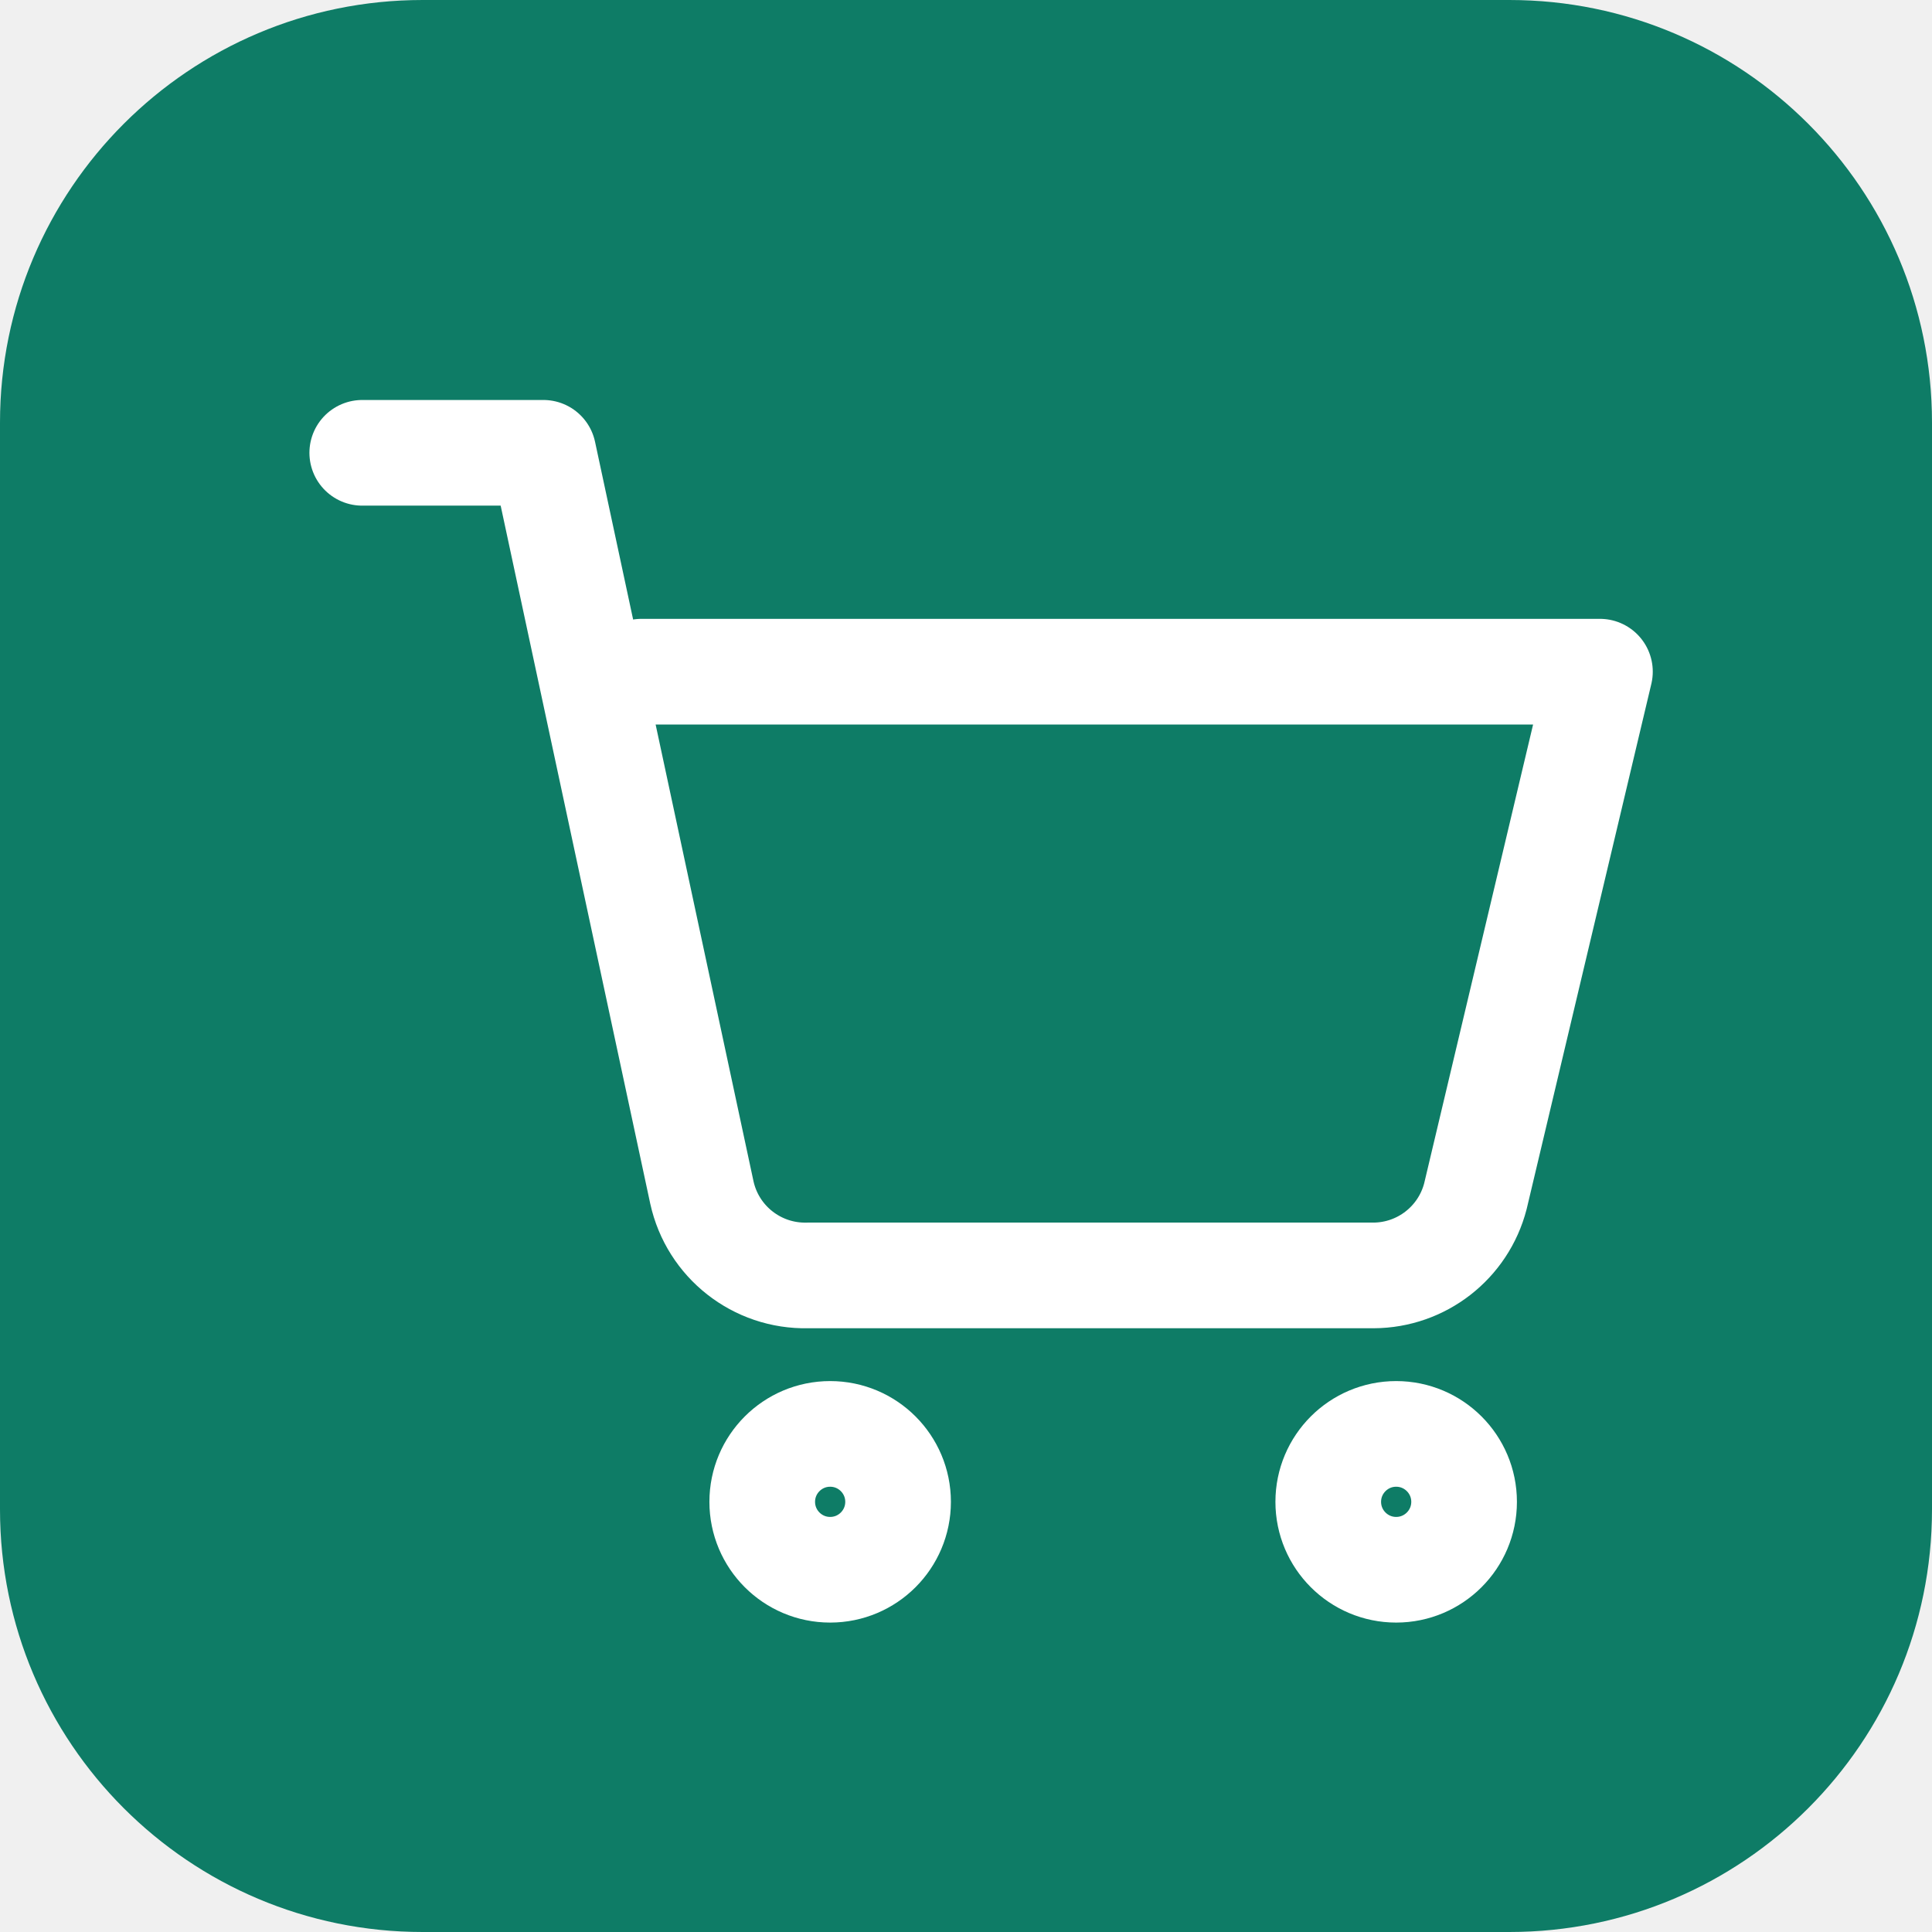
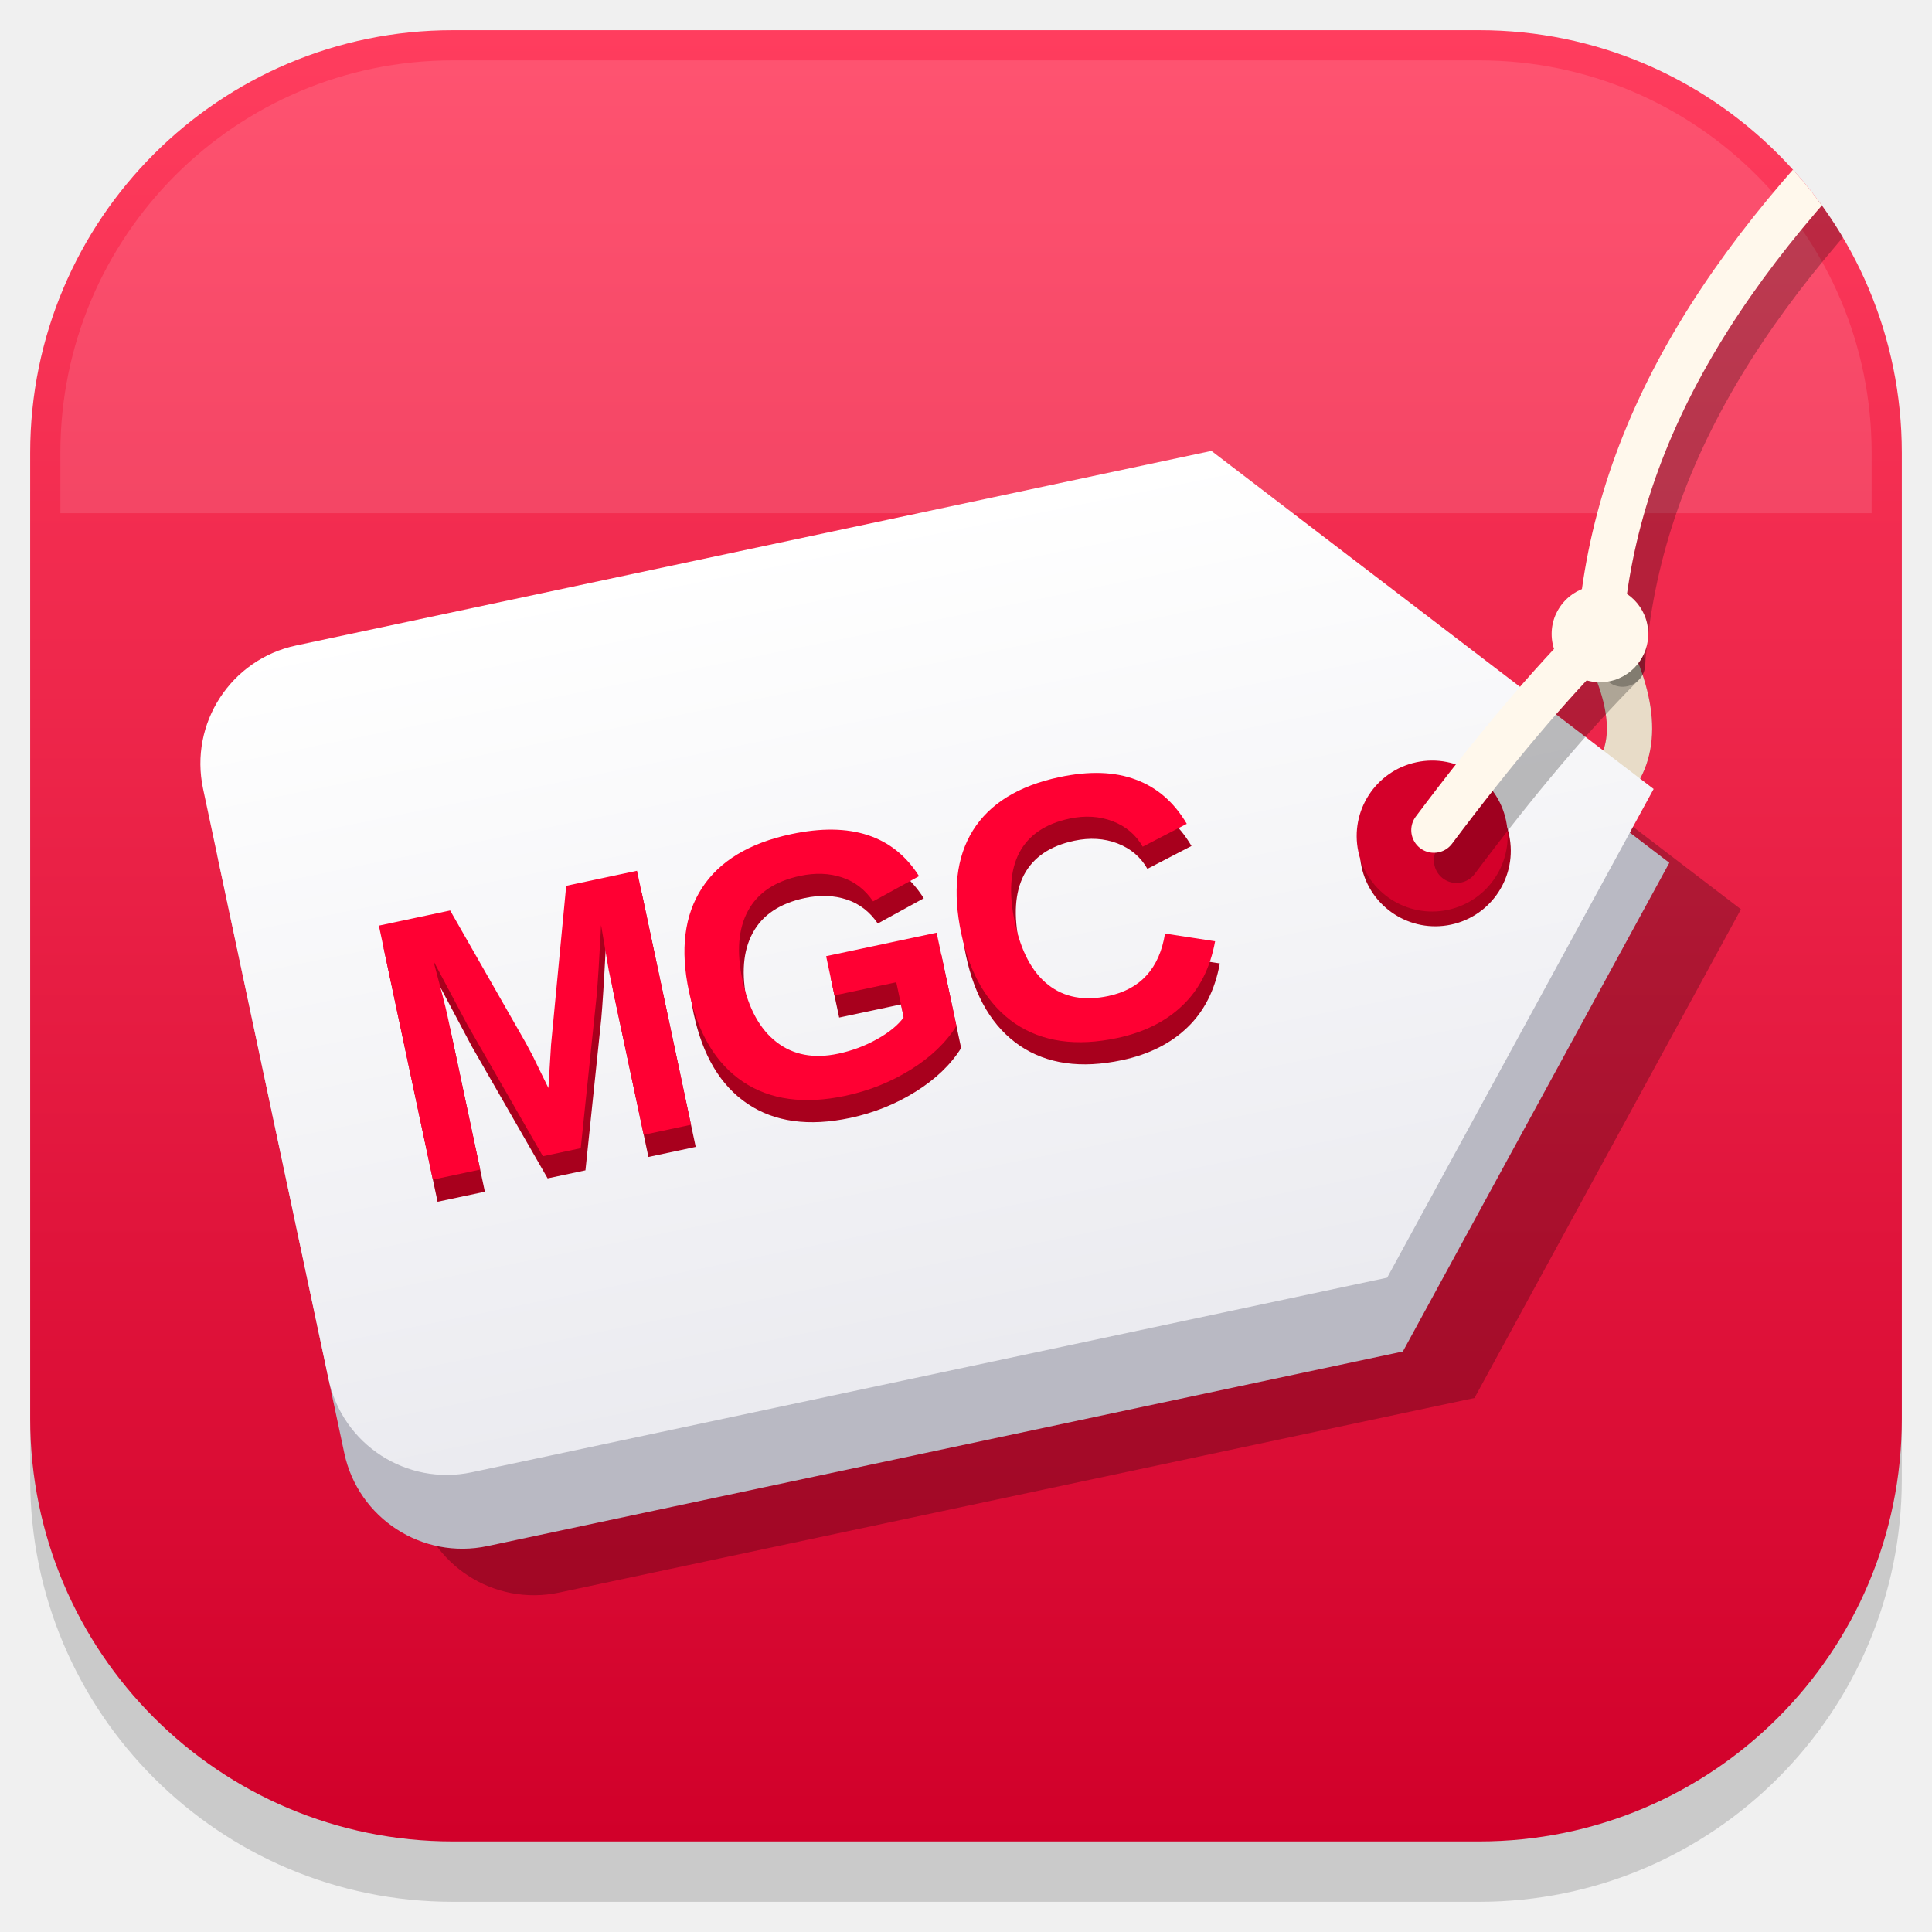
- <svg xmlns="http://www.w3.org/2000/svg" viewBox="0 0 512 512">
-   <rect width="512" height="512" rx="112" fill="#0e7c66" />
-   <g fill="none" stroke="#fff" stroke-width="28" stroke-linecap="round" stroke-linejoin="round">
-     <path d="M96 120h48l42 196a28 28 0 0 0 28 22h150a28 28 0 0 0 27-21l33-139H170" />
-     <circle cx="220" cy="398" r="18" />
-     <circle cx="370" cy="398" r="18" />
+ <svg xmlns="http://www.w3.org/2000/svg" viewBox="0 0 128 128">
+   <defs>
+     <linearGradient id="bg" x1="0" y1="0" x2="0" y2="1">
+       <stop offset="0" stop-color="#ff3d5e" />
+       <stop offset="1" stop-color="#d1002a" />
+     </linearGradient>
+     <linearGradient id="face" x1="0" y1="0" x2="0" y2="1">
+       <stop offset="0" stop-color="#ffffff" />
+       <stop offset="1" stop-color="#ebebf0" />
+     </linearGradient>
+     <clipPath id="tile">
+       <rect x="2" y="2" width="124" height="120" rx="28" />
+     </clipPath>
+   </defs>
+   <rect x="2" y="6" width="124" height="120" rx="28" fill="#000" opacity=".16" />
+   <rect x="2" y="2" width="124" height="120" rx="28" fill="url(#bg)" />
+   <path d="M30 4h68a26 26 0 0 1 26 26v4H4v-4A26 26 0 0 1 30 4z" fill="#fff" opacity=".12" />
+   <g clip-path="url(#tile)">
+     <path d="M95 55Q113 55 106 42" fill="none" stroke="#000" stroke-width="3" stroke-linecap="round" stroke-linejoin="round" opacity="0.25" />
+     <path d="M95 55Q113 55 106 42" fill="none" stroke="#e8dcc8" stroke-width="3" stroke-linecap="round" stroke-linejoin="round" />
+   </g>
+   <g transform="rotate(-12 64 64) translate(7 34)">
+     <path d="M10 8a8 8 0 0 1 8-8h62l24 28-24 28H18a8 8 0 0 1-8-8z" fill="#000" opacity=".25" transform="translate(4 9)" />
+     <path d="M10 8a8 8 0 0 1 8-8h62l24 28-24 28H18a8 8 0 0 1-8-8z" fill="#b9b9c3" transform="translate(0 5)" />
+     <path d="M10 8a8 8 0 0 1 8-8h62l24 28-24 28H18a8 8 0 0 1-8-8z" fill="url(#face)" />
+     <circle cx="89" cy="29" r="5" fill="#a8001d" />
+     <circle cx="89" cy="28" r="5" fill="#d4002a" />
+     <text x="46" y="38" text-anchor="middle" font-family="Arial, Helvetica, Roboto, sans-serif" font-size="25" font-weight="700" letter-spacing="-1" fill="#a8001d">MGC</text>
+     <text x="46" y="36.5" text-anchor="middle" font-family="Arial, Helvetica, Roboto, sans-serif" font-size="25" font-weight="700" letter-spacing="-1" fill="#ff0033">MGC</text>
+   </g>
+   <g clip-path="url(#tile)">
+     <path d="M95 55Q101 47 106 42" fill="none" stroke="#000" stroke-width="3" stroke-linecap="round" stroke-linejoin="round" opacity="0.25" transform="translate(1.5 2)" />
+     <path d="M106 42C107 28 115 16 128 4" fill="none" stroke="#000" stroke-width="3" stroke-linecap="round" stroke-linejoin="round" opacity="0.25" transform="translate(1.5 2)" />
+     <path d="M95 55Q101 47 106 42" fill="none" stroke="#fff8ec" stroke-width="3" stroke-linecap="round" stroke-linejoin="round" />
+     <path d="M106 42C107 28 115 16 128 4" fill="none" stroke="#fff8ec" stroke-width="3" stroke-linecap="round" stroke-linejoin="round" />
+     <circle cx="106" cy="42" r="3.2" fill="#fff8ec" />
  </g>
</svg>
